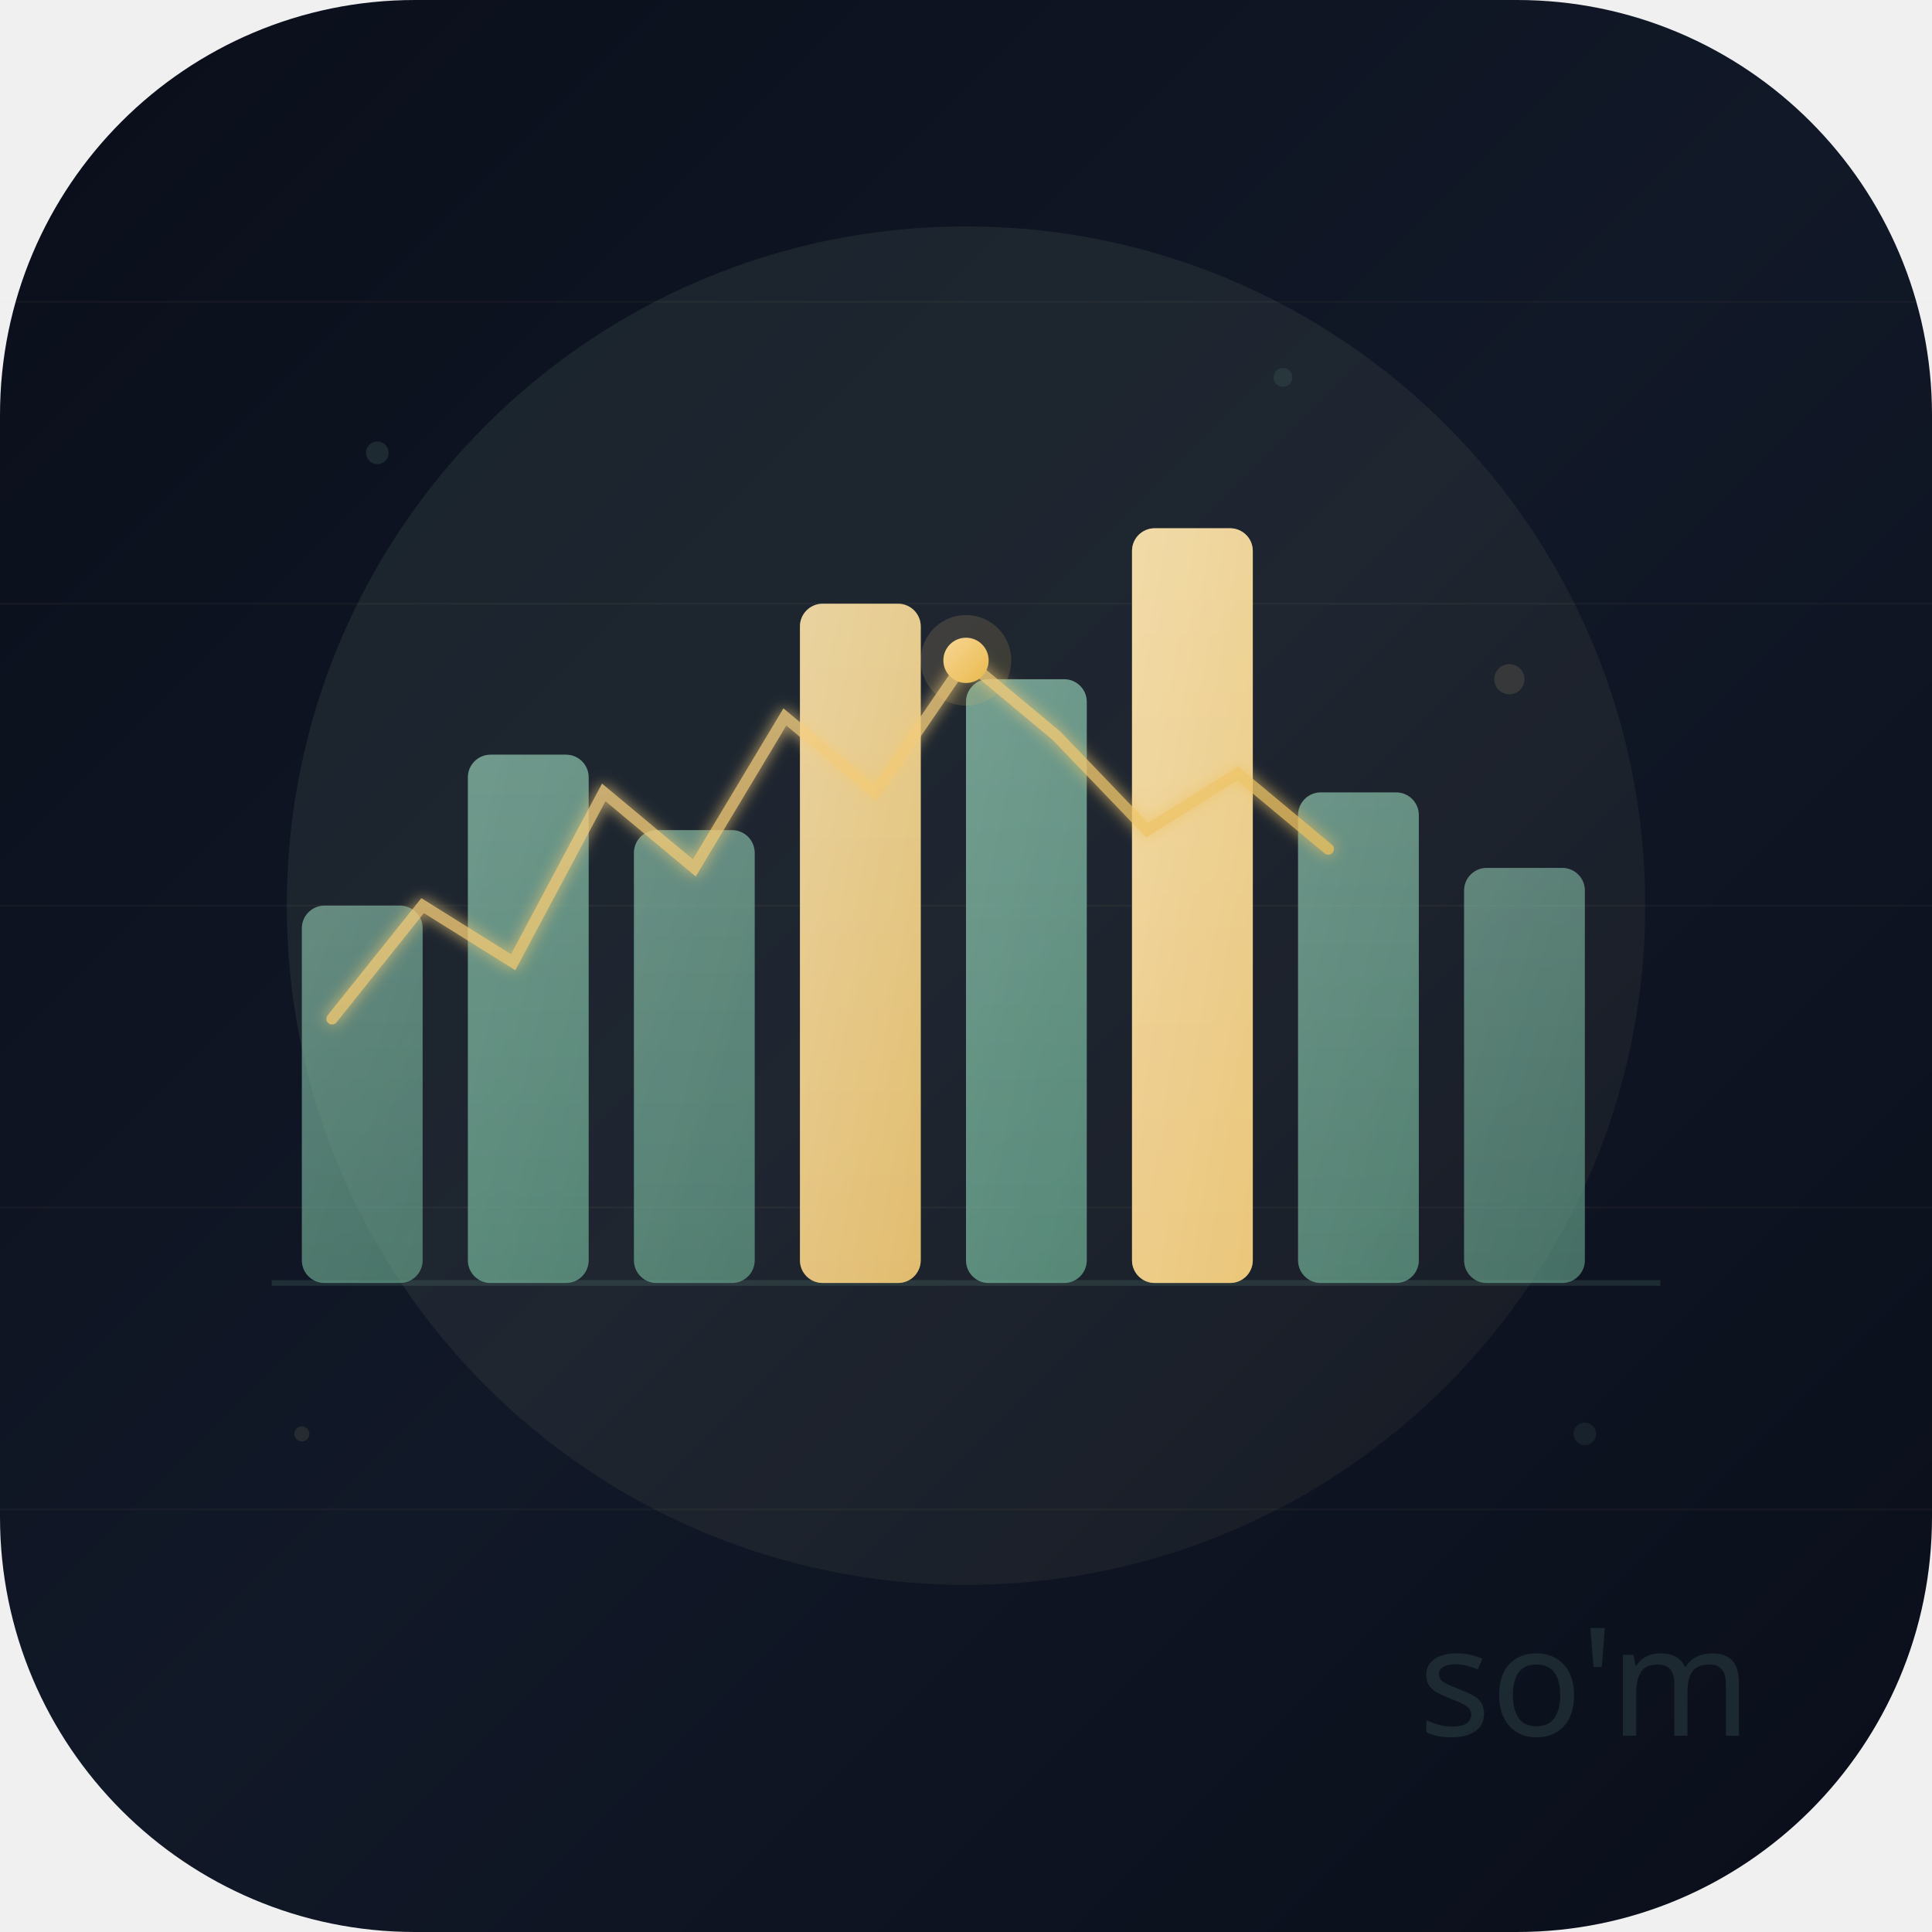
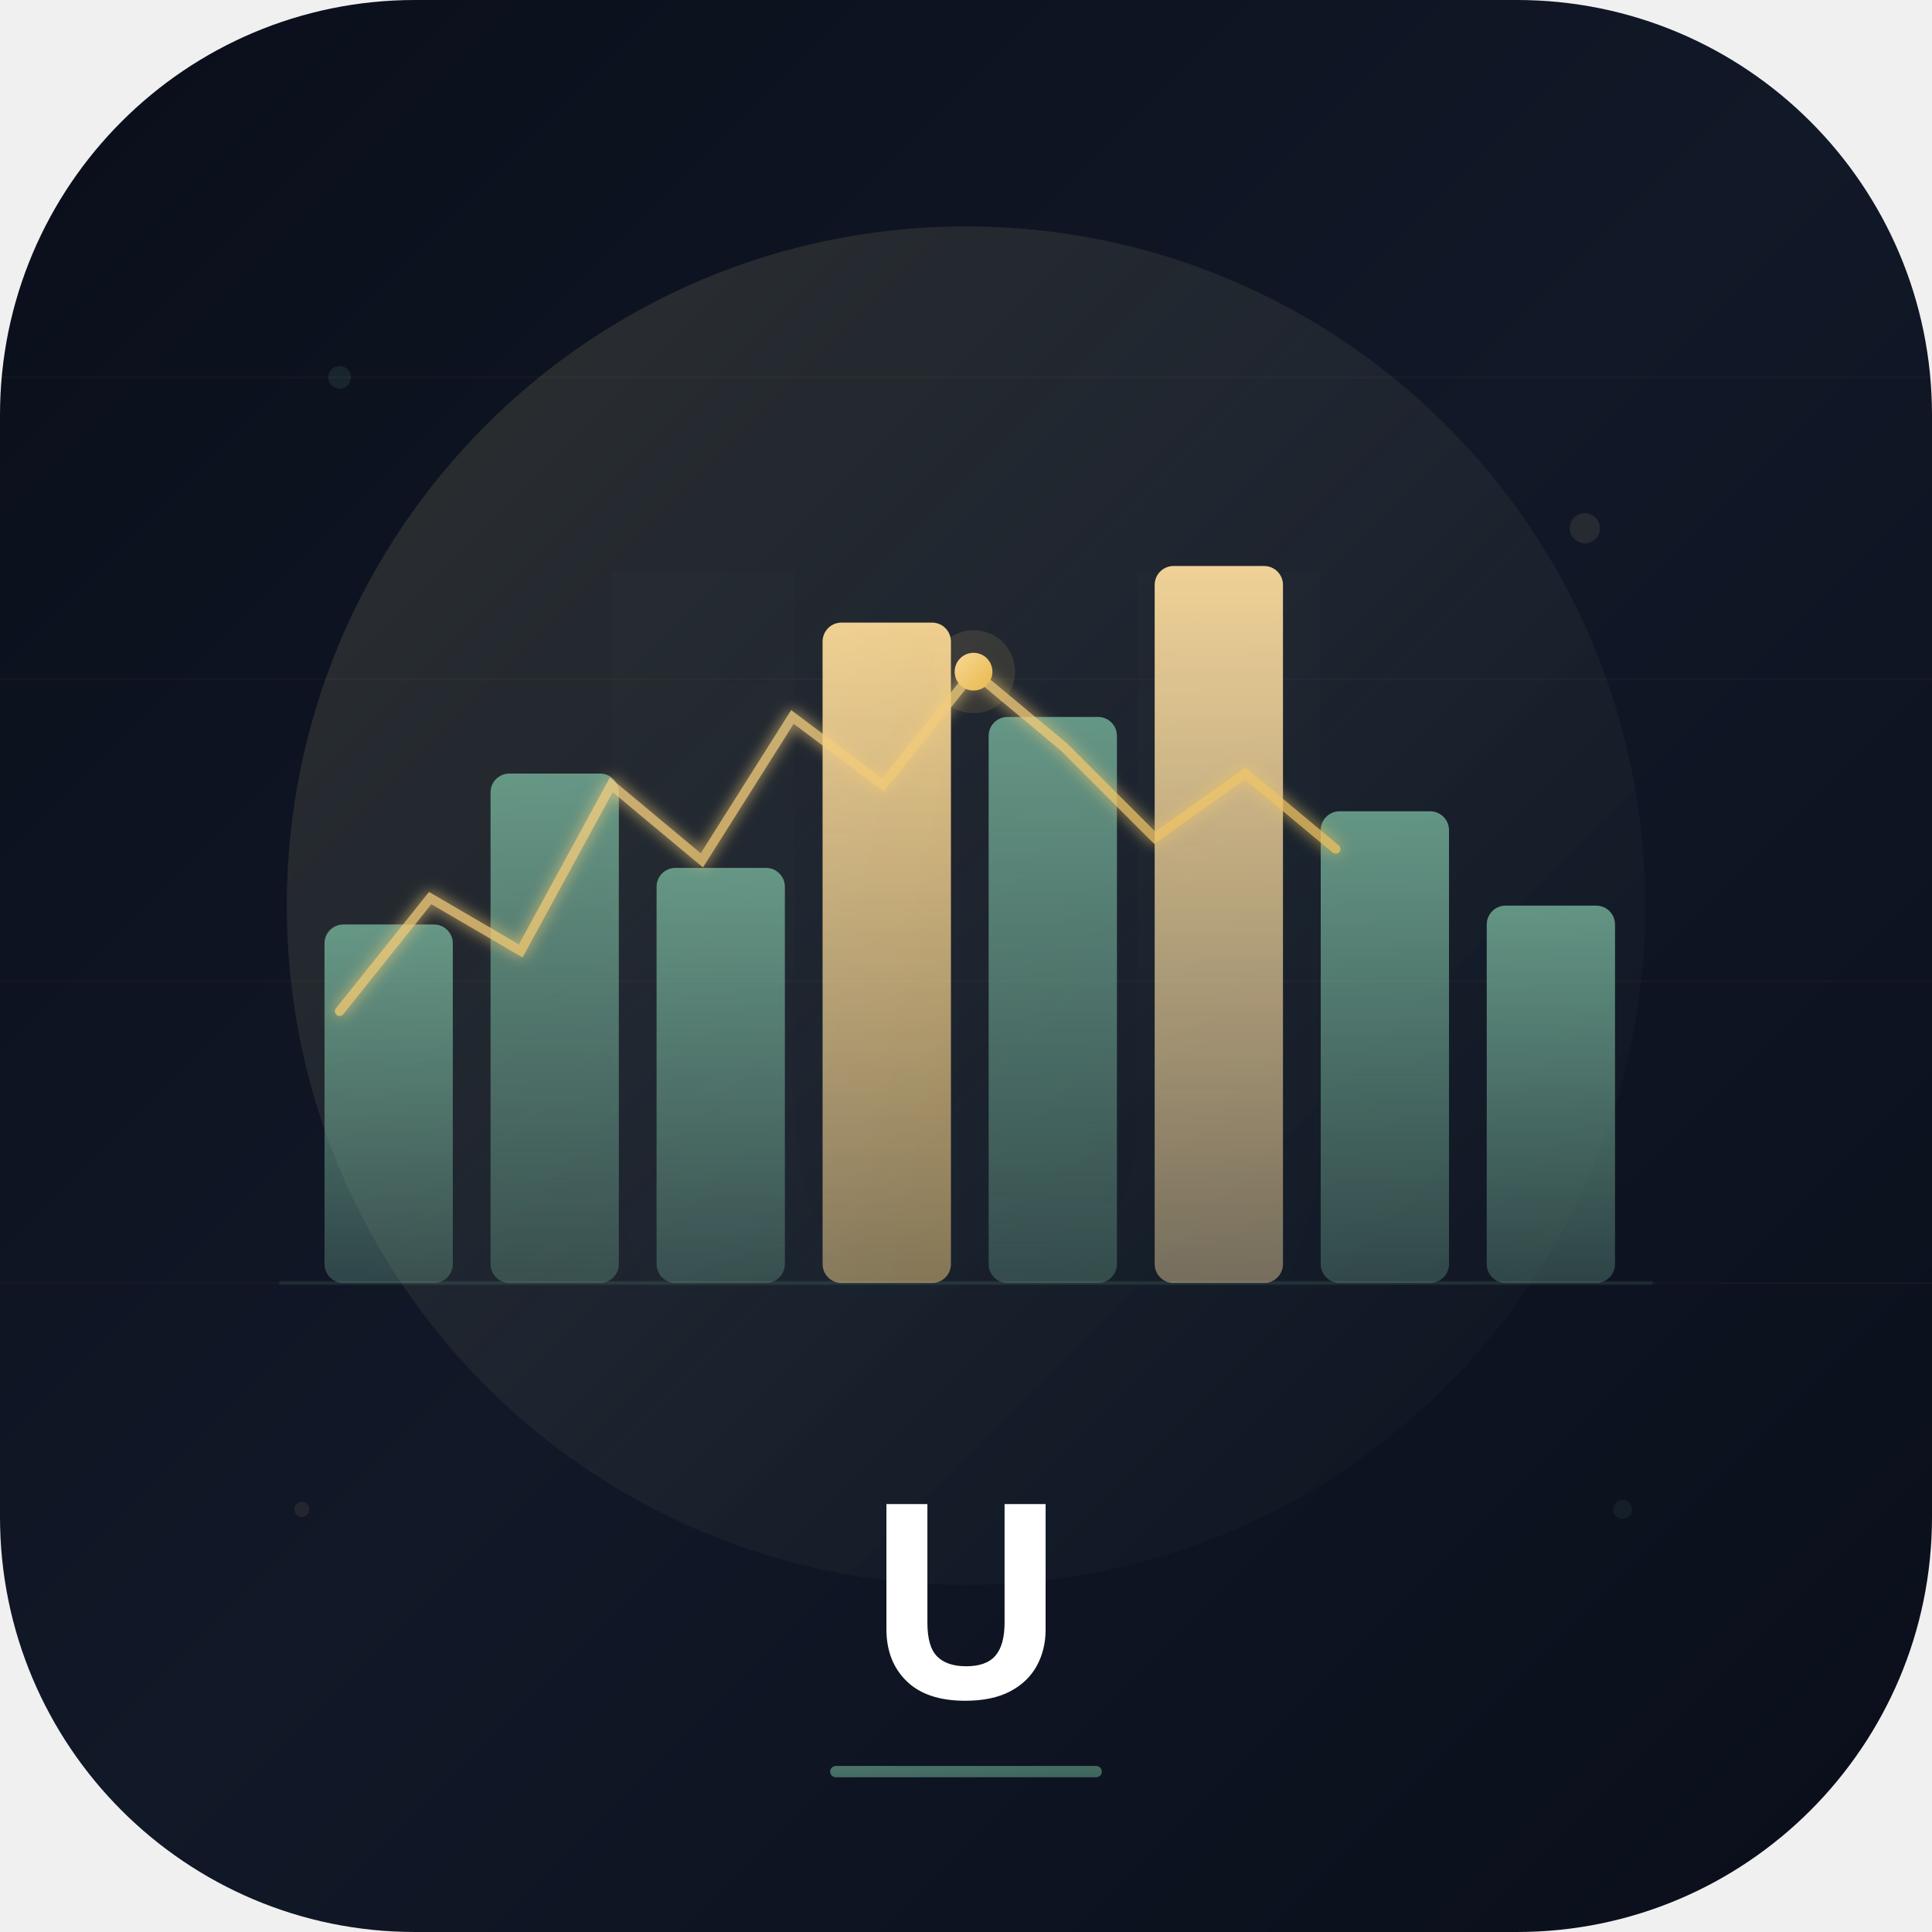
<svg xmlns="http://www.w3.org/2000/svg" viewBox="0 0 512 512">
  <defs>
    <linearGradient id="bg" x1="0" y1="0" x2="1" y2="1">
      <stop offset="0%" stop-color="#0a0e1a" />
      <stop offset="50%" stop-color="#111827" />
      <stop offset="100%" stop-color="#0a0e1a" />
    </linearGradient>
    <linearGradient id="teal" x1="0" y1="0" x2="1" y2="1">
      <stop offset="0%" stop-color="#77b39b" />
      <stop offset="100%" stop-color="#5a9a82" />
    </linearGradient>
    <linearGradient id="gold" x1="0" y1="0" x2="1" y2="1">
      <stop offset="0%" stop-color="#f9d898" />
      <stop offset="100%" stop-color="#e8b84a" />
    </linearGradient>
-     <linearGradient id="bar1" x1="0" y1="1" x2="0" y2="0">
-       <stop offset="0%" stop-color="#77b39b" />
-       <stop offset="100%" stop-color="#a8d5c3" />
+     <linearGradient id="barTeal" x1="0" y1="1" x2="0" y2="0">
+       <stop offset="0%" stop-color="#77b39b" stop-opacity="0.3" />
+       <stop offset="100%" stop-color="#77b39b" stop-opacity="0.8" />
    </linearGradient>
-     <linearGradient id="bar2" x1="0" y1="1" x2="0" y2="0">
-       <stop offset="0%" stop-color="#f9d898" />
-       <stop offset="100%" stop-color="#fbe8b8" />
+     <linearGradient id="barGold" x1="0" y1="1" x2="0" y2="0">
+       <stop offset="0%" stop-color="#f9d898" stop-opacity="0.4" />
+       <stop offset="100%" stop-color="#f9d898" stop-opacity="0.95" />
    </linearGradient>
-     <linearGradient id="glow" x1="0" y1="0" x2="1" y2="1">
-       <stop offset="0%" stop-color="#77b39b" stop-opacity="0.12" />
-       <stop offset="100%" stop-color="#f9d898" stop-opacity="0.04" />
+     <linearGradient id="uGlow" x1="0" y1="0" x2="0" y2="1">
+       <stop offset="0%" stop-color="#77b39b" stop-opacity="0.2" />
+       <stop offset="100%" stop-color="#77b39b" stop-opacity="0" />
    </linearGradient>
-     <filter id="sparkGlow">
+     <linearGradient id="peakGlow" x1="0" y1="0" x2="1" y2="1">
+       <stop offset="0%" stop-color="#f9d898" stop-opacity="0.15" />
+       <stop offset="100%" stop-color="#77b39b" stop-opacity="0" />
+     </linearGradient>
+     <filter id="softGlow">
      <feGaussianBlur stdDeviation="2" result="blur" />
      <feMerge>
        <feMergeNode in="blur" />
        <feMergeNode in="SourceGraphic" />
      </feMerge>
    </filter>
  </defs>
  <rect width="512" height="512" rx="110" fill="url(#bg)" />
-   <circle cx="256" cy="240" r="180" fill="url(#glow)" />
-   <g opacity="0.04" stroke="#f9d898" stroke-width="0.5">
-     <line x1="0" y1="80" x2="512" y2="80" />
-     <line x1="0" y1="160" x2="512" y2="160" />
-     <line x1="0" y1="240" x2="512" y2="240" />
-     <line x1="0" y1="320" x2="512" y2="320" />
-     <line x1="0" y1="400" x2="512" y2="400" />
+   <circle cx="256" cy="240" r="180" fill="url(#peakGlow)" />
+   <g opacity="0.03" stroke="#f9d898" stroke-width="0.5">
+     <line x1="0" y1="100" x2="512" y2="100" />
+     <line x1="0" y1="180" x2="512" y2="180" />
+     <line x1="0" y1="260" x2="512" y2="260" />
+     <line x1="0" y1="340" x2="512" y2="340" />
  </g>
-   <g transform="translate(72, 340)">
-     <line x1="0" y1="0" x2="368" y2="0" stroke="#77b39b" stroke-width="1.5" opacity="0.15" />
-     <rect x="8" y="-100" width="32" height="100" rx="6" fill="url(#teal)" opacity="0.5" />
-     <rect x="8" y="-100" width="32" height="100" rx="6" fill="url(#bar1)" opacity="0.3" />
-     <rect x="52" y="-140" width="32" height="140" rx="6" fill="url(#teal)" opacity="0.6" />
-     <rect x="52" y="-140" width="32" height="140" rx="6" fill="url(#bar1)" opacity="0.35" />
-     <rect x="96" y="-120" width="32" height="120" rx="6" fill="url(#teal)" opacity="0.55" />
-     <rect x="96" y="-120" width="32" height="120" rx="6" fill="url(#bar1)" opacity="0.3" />
-     <rect x="140" y="-180" width="32" height="180" rx="6" fill="url(#gold)" opacity="0.85" />
-     <rect x="140" y="-180" width="32" height="180" rx="6" fill="url(#bar2)" opacity="0.5" />
-     <rect x="184" y="-160" width="32" height="160" rx="6" fill="url(#teal)" opacity="0.65" />
-     <rect x="184" y="-160" width="32" height="160" rx="6" fill="url(#bar1)" opacity="0.35" />
-     <rect x="228" y="-200" width="32" height="200" rx="6" fill="url(#gold)" opacity="0.9" />
-     <rect x="228" y="-200" width="32" height="200" rx="6" fill="url(#bar2)" opacity="0.55" />
-     <rect x="228" y="-200" width="32" height="200" rx="6" fill="white" opacity="0.05" />
-     <rect x="272" y="-130" width="32" height="130" rx="6" fill="url(#teal)" opacity="0.6" />
-     <rect x="272" y="-130" width="32" height="130" rx="6" fill="url(#bar1)" opacity="0.3" />
-     <rect x="316" y="-110" width="32" height="110" rx="6" fill="url(#teal)" opacity="0.5" />
-     <rect x="316" y="-110" width="32" height="110" rx="6" fill="url(#bar1)" opacity="0.25" />
+   <text x="256" y="380" text-anchor="middle" fill="url(#uGlow)" font-size="320" font-weight="900" font-family="system-ui, sans-serif" letter-spacing="-10" opacity="0.08">U</text>
+   <g transform="translate(74, 340)">
+     <line x1="0" y1="0" x2="364" y2="0" stroke="#77b39b" stroke-width="1" opacity="0.12" />
+     <rect x="12" y="-95" width="34" height="95" rx="5" fill="url(#barTeal)" />
+     <rect x="56" y="-135" width="34" height="135" rx="5" fill="url(#barTeal)" />
+     <rect x="100" y="-110" width="34" height="110" rx="5" fill="url(#barTeal)" />
+     <rect x="144" y="-175" width="34" height="175" rx="5" fill="url(#barGold)" />
+     <rect x="144" y="-175" width="34" height="175" rx="5" fill="url(#gold)" opacity="0.15" />
+     <rect x="188" y="-150" width="34" height="150" rx="5" fill="url(#barTeal)" />
+     <rect x="232" y="-190" width="34" height="190" rx="5" fill="url(#barGold)" />
+     <rect x="232" y="-190" width="34" height="190" rx="5" fill="white" opacity="0.04" />
+     <rect x="276" y="-125" width="34" height="125" rx="5" fill="url(#barTeal)" />
+     <rect x="320" y="-100" width="34" height="100" rx="5" fill="url(#barTeal)" />
  </g>
-   <path d="M88 270 L112 240 L136 255 L160 210 L184 230 L208 190 L232 210 L256 175 L280 195 L304 220 L328 205 L352 225" stroke="url(#gold)" stroke-width="3" fill="none" stroke-linecap="round" opacity="0.8" filter="url(#sparkGlow)" />
-   <circle cx="256" cy="175" r="6" fill="url(#gold)" />
-   <circle cx="256" cy="175" r="12" fill="url(#gold)" opacity="0.15" />
-   <circle cx="100" cy="120" r="3" fill="#77b39b" opacity="0.15" />
-   <circle cx="400" cy="180" r="4" fill="#f9d898" opacity="0.12" />
-   <circle cx="420" cy="380" r="3" fill="#77b39b" opacity="0.1" />
-   <circle cx="80" cy="380" r="2" fill="#f9d898" opacity="0.1" />
-   <circle cx="340" cy="100" r="2.5" fill="#77b39b" opacity="0.12" />
-   <text x="420" y="460" text-anchor="middle" fill="#77b39b" font-size="40" font-weight="200" font-family="system-ui, sans-serif" opacity="0.15">so'm</text>
+   <path d="M90 268 L114 238 L138 252 L162 208 L186 228 L210 190 L234 208 L258 178 L282 198 L306 222 L330 205 L354 225" stroke="url(#gold)" stroke-width="2.5" fill="none" stroke-linecap="round" opacity="0.8" filter="url(#softGlow)" />
+   <circle cx="258" cy="178" r="5" fill="url(#gold)" />
+   <circle cx="258" cy="178" r="11" fill="url(#gold)" opacity="0.12" />
+   <text x="256" y="450" text-anchor="middle" fill="white" font-size="72" font-weight="800" font-family="system-ui, sans-serif" letter-spacing="1">U</text>
+   <rect x="220" y="468" width="72" height="3" rx="1.5" fill="url(#teal)" opacity="0.6" />
+   <circle cx="90" cy="100" r="3" fill="#77b39b" opacity="0.12" />
+   <circle cx="420" cy="140" r="4" fill="#f9d898" opacity="0.1" />
+   <circle cx="430" cy="400" r="2.5" fill="#77b39b" opacity="0.08" />
+   <circle cx="80" cy="400" r="2" fill="#f9d898" opacity="0.08" />
</svg>
